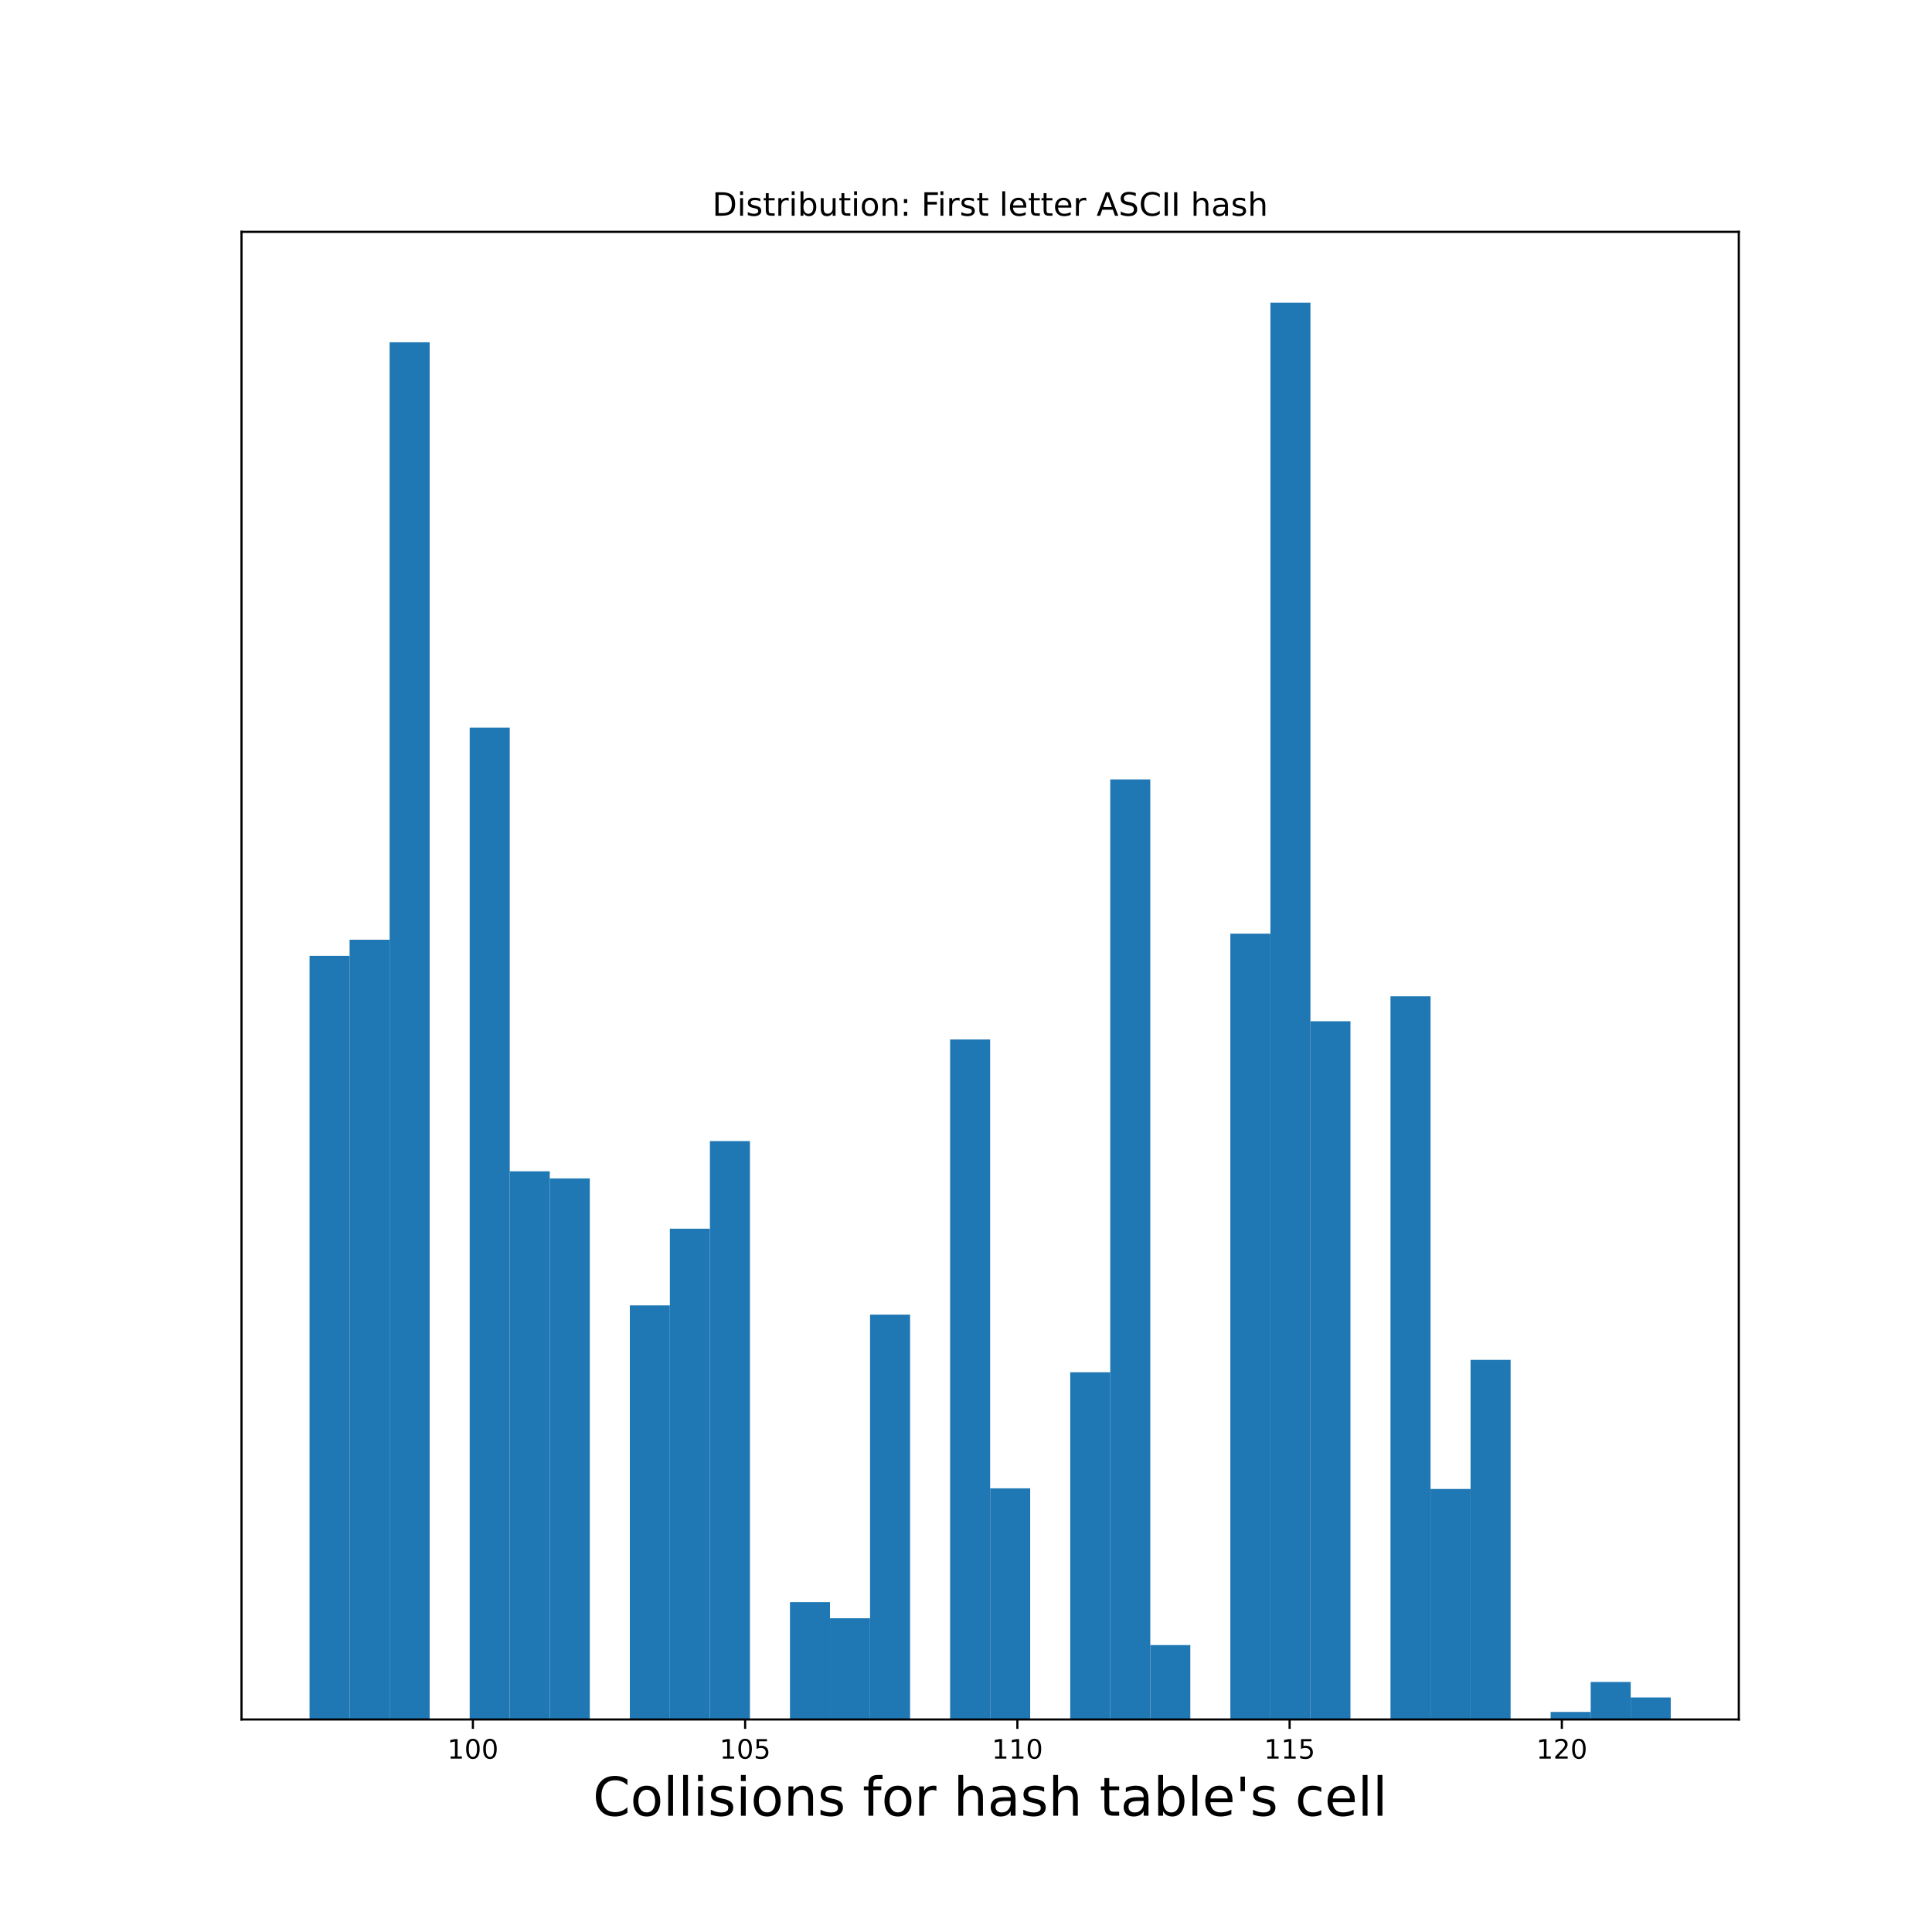
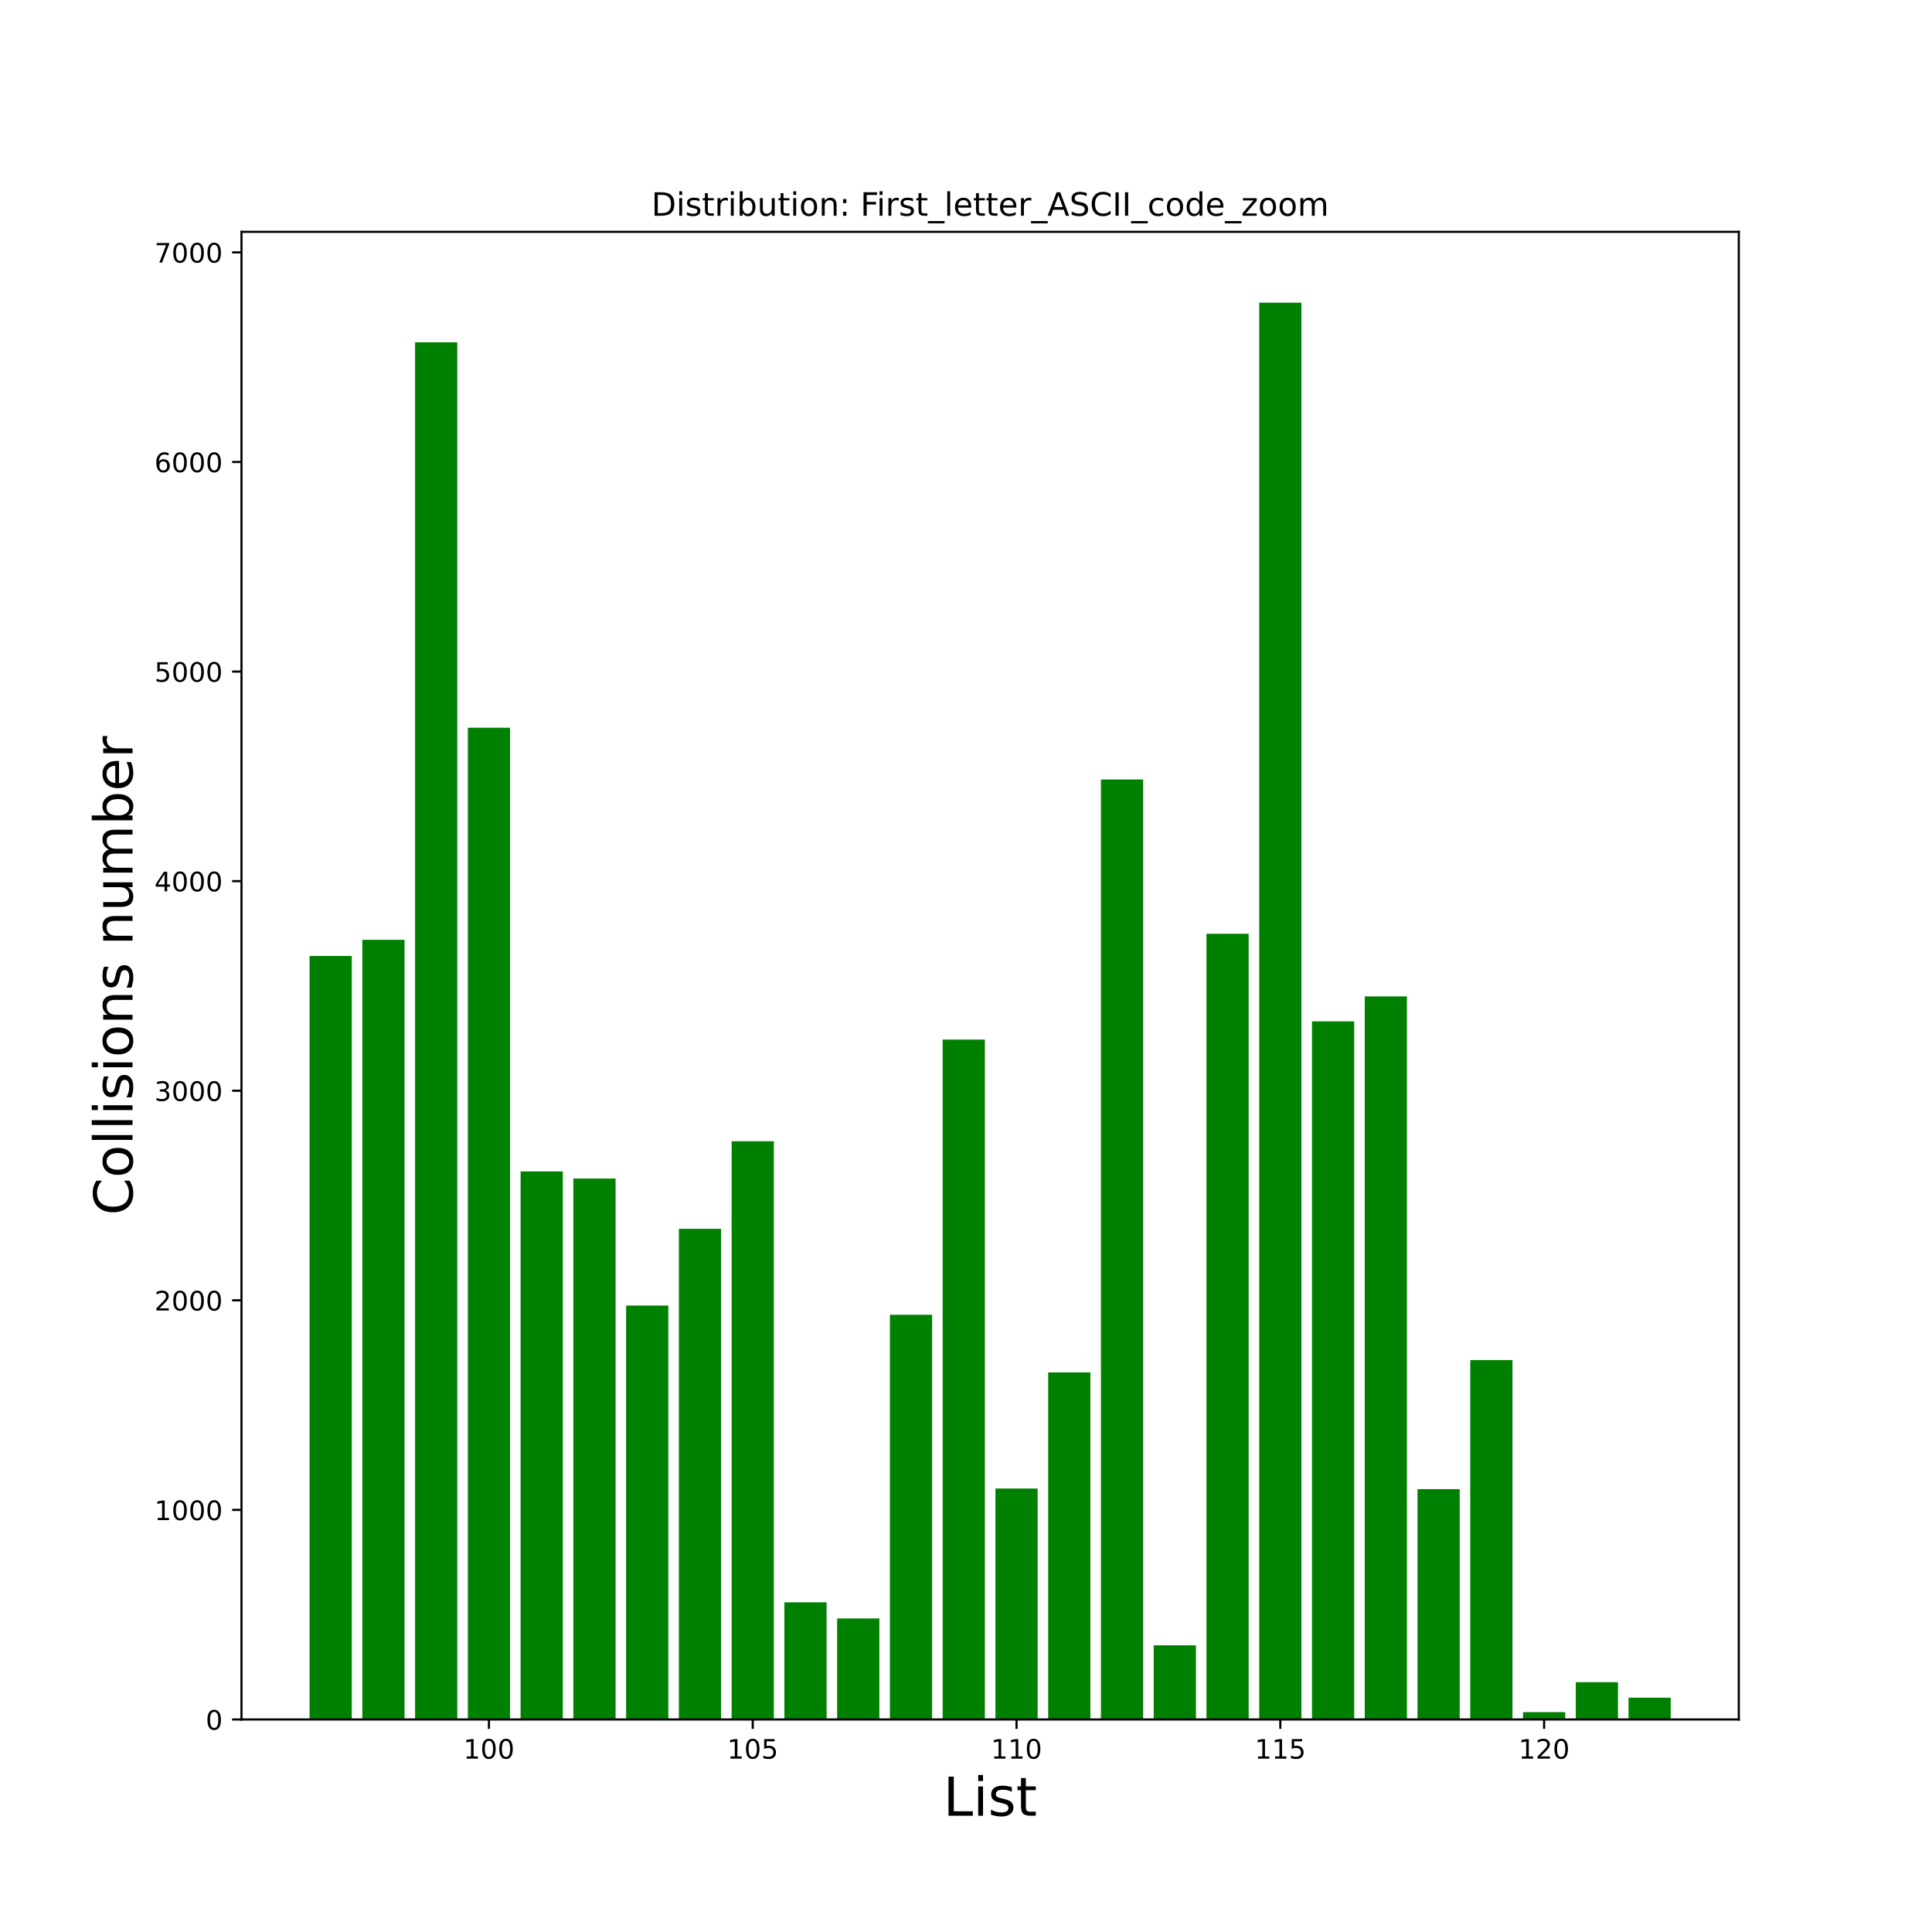
<svg xmlns="http://www.w3.org/2000/svg" xmlns:xlink="http://www.w3.org/1999/xlink" width="720pt" height="720pt" viewBox="0 0 720 720" version="1.1">
  <defs>
    <style type="text/css">*{stroke-linejoin: round; stroke-linecap: butt}</style>
  </defs>
  <g id="figure_1">
    <g id="patch_1">
      <path d="M 0 720  L 720 720  L 720 0  L 0 0  z " style="fill: #ffffff" />
    </g>
    <g id="axes_1">
      <g id="patch_2">
        <path d="M 90 640.8  L 648 640.8  L 648 86.4  L 90 86.4  z " style="fill: #ffffff" />
      </g>
      <g id="patch_3">
-         <path d="M 115.364 640.8  L 130.283 640.8  L 130.283 356.222  L 115.364 356.222  z " clip-path="url(#pd880df9301)" style="fill: #1f77b4" />
+         <path d="M 115.364 640.8  L 131.093 640.8  L 131.093 356.258  L 115.364 356.258  z " clip-path="url(#p33951451e2)" style="fill: #008000" />
      </g>
      <g id="patch_4">
-         <path d="M 130.283 640.8  L 145.203 640.8  L 145.203 350.209  L 130.283 350.209  z " clip-path="url(#pd880df9301)" style="fill: #1f77b4" />
+         <path d="M 135.025 640.8  L 150.755 640.8  L 150.755 350.244  L 135.025 350.244  z " clip-path="url(#p33951451e2)" style="fill: #008000" />
      </g>
      <g id="patch_5">
-         <path d="M 145.203 640.8  L 160.123 640.8  L 160.123 127.56  L 145.203 127.56  z " clip-path="url(#pd880df9301)" style="fill: #1f77b4" />
+         <path d="M 154.687 640.8  L 170.416 640.8  L 170.416 127.562  L 154.687 127.562  z " clip-path="url(#p33951451e2)" style="fill: #008000" />
      </g>
      <g id="patch_6">
-         <path d="M 160.123 640.8  L 175.043 640.8  L 175.043 640.8  L 160.123 640.8  z " clip-path="url(#pd880df9301)" style="fill: #1f77b4" />
+         <path d="M 174.349 640.8  L 190.078 640.8  L 190.078 271.2  L 174.349 271.2  z " clip-path="url(#p33951451e2)" style="fill: #008000" />
      </g>
      <g id="patch_7">
-         <path d="M 175.043 640.8  L 189.963 640.8  L 189.963 271.177  L 175.043 271.177  z " clip-path="url(#pd880df9301)" style="fill: #1f77b4" />
+         <path d="M 194.011 640.8  L 209.74 640.8  L 209.74 436.551  L 194.011 436.551  z " clip-path="url(#p33951451e2)" style="fill: #008000" />
      </g>
      <g id="patch_8">
-         <path d="M 189.963 640.8  L 204.882 640.8  L 204.882 436.504  L 189.963 436.504  z " clip-path="url(#pd880df9301)" style="fill: #1f77b4" />
+         <path d="M 213.672 640.8  L 229.402 640.8  L 229.402 439.207  L 213.672 439.207  z " clip-path="url(#p33951451e2)" style="fill: #008000" />
      </g>
      <g id="patch_9">
-         <path d="M 204.882 640.8  L 219.802 640.8  L 219.802 439.159  L 204.882 439.159  z " clip-path="url(#pd880df9301)" style="fill: #1f77b4" />
+         <path d="M 233.334 640.8  L 249.063 640.8  L 249.063 486.54  L 233.334 486.54  z " clip-path="url(#p33951451e2)" style="fill: #008000" />
      </g>
      <g id="patch_10">
-         <path d="M 219.802 640.8  L 234.722 640.8  L 234.722 640.8  L 219.802 640.8  z " clip-path="url(#pd880df9301)" style="fill: #1f77b4" />
+         <path d="M 252.996 640.8  L 268.725 640.8  L 268.725 457.953  L 252.996 457.953  z " clip-path="url(#p33951451e2)" style="fill: #008000" />
      </g>
      <g id="patch_11">
-         <path d="M 234.722 640.8  L 249.642 640.8  L 249.642 486.484  L 234.722 486.484  z " clip-path="url(#pd880df9301)" style="fill: #1f77b4" />
+         <path d="M 272.658 640.8  L 288.387 640.8  L 288.387 425.304  L 272.658 425.304  z " clip-path="url(#p33951451e2)" style="fill: #008000" />
      </g>
      <g id="patch_12">
-         <path d="M 249.642 640.8  L 264.561 640.8  L 264.561 457.902  L 249.642 457.902  z " clip-path="url(#pd880df9301)" style="fill: #1f77b4" />
+         <path d="M 292.319 640.8  L 308.049 640.8  L 308.049 597.138  L 292.319 597.138  z " clip-path="url(#p33951451e2)" style="fill: #008000" />
      </g>
      <g id="patch_13">
-         <path d="M 264.561 640.8  L 279.481 640.8  L 279.481 425.258  L 264.561 425.258  z " clip-path="url(#pd880df9301)" style="fill: #1f77b4" />
+         <path d="M 311.981 640.8  L 327.71 640.8  L 327.71 603.153  L 311.981 603.153  z " clip-path="url(#p33951451e2)" style="fill: #008000" />
      </g>
      <g id="patch_14">
-         <path d="M 279.481 640.8  L 294.401 640.8  L 294.401 640.8  L 279.481 640.8  z " clip-path="url(#pd880df9301)" style="fill: #1f77b4" />
+         <path d="M 331.643 640.8  L 347.372 640.8  L 347.372 489.976  L 331.643 489.976  z " clip-path="url(#p33951451e2)" style="fill: #008000" />
      </g>
      <g id="patch_15">
-         <path d="M 294.401 640.8  L 309.321 640.8  L 309.321 597.067  L 294.401 597.067  z " clip-path="url(#pd880df9301)" style="fill: #1f77b4" />
+         <path d="M 351.304 640.8  L 367.034 640.8  L 367.034 387.422  L 351.304 387.422  z " clip-path="url(#p33951451e2)" style="fill: #008000" />
      </g>
      <g id="patch_16">
-         <path d="M 309.321 640.8  L 324.241 640.8  L 324.241 603.08  L 309.321 603.08  z " clip-path="url(#pd880df9301)" style="fill: #1f77b4" />
+         <path d="M 370.966 640.8  L 386.696 640.8  L 386.696 554.727  L 370.966 554.727  z " clip-path="url(#p33951451e2)" style="fill: #008000" />
      </g>
      <g id="patch_17">
-         <path d="M 324.241 640.8  L 339.16 640.8  L 339.16 489.921  L 324.241 489.921  z " clip-path="url(#pd880df9301)" style="fill: #1f77b4" />
+         <path d="M 390.628 640.8  L 406.357 640.8  L 406.357 511.456  L 390.628 511.456  z " clip-path="url(#p33951451e2)" style="fill: #008000" />
      </g>
      <g id="patch_18">
-         <path d="M 339.16 640.8  L 354.08 640.8  L 354.08 640.8  L 339.16 640.8  z " clip-path="url(#pd880df9301)" style="fill: #1f77b4" />
+         <path d="M 410.29 640.8  L 426.019 640.8  L 426.019 290.492  L 410.29 290.492  z " clip-path="url(#p33951451e2)" style="fill: #008000" />
      </g>
      <g id="patch_19">
-         <path d="M 354.08 640.8  L 369 640.8  L 369 387.382  L 354.08 387.382  z " clip-path="url(#pd880df9301)" style="fill: #1f77b4" />
+         <path d="M 429.951 640.8  L 445.681 640.8  L 445.681 613.15  L 429.951 613.15  z " clip-path="url(#p33951451e2)" style="fill: #008000" />
      </g>
      <g id="patch_20">
-         <path d="M 369 640.8  L 383.92 640.8  L 383.92 554.661  L 369 554.661  z " clip-path="url(#pd880df9301)" style="fill: #1f77b4" />
+         <path d="M 449.613 640.8  L 465.342 640.8  L 465.342 347.979  L 449.613 347.979  z " clip-path="url(#p33951451e2)" style="fill: #008000" />
      </g>
      <g id="patch_21">
-         <path d="M 383.92 640.8  L 398.84 640.8  L 398.84 640.8  L 383.92 640.8  z " clip-path="url(#pd880df9301)" style="fill: #1f77b4" />
+         <path d="M 469.275 640.8  L 485.004 640.8  L 485.004 112.8  L 469.275 112.8  z " clip-path="url(#p33951451e2)" style="fill: #008000" />
      </g>
      <g id="patch_22">
-         <path d="M 398.84 640.8  L 413.759 640.8  L 413.759 511.397  L 398.84 511.397  z " clip-path="url(#pd880df9301)" style="fill: #1f77b4" />
+         <path d="M 488.937 640.8  L 504.666 640.8  L 504.666 380.627  L 488.937 380.627  z " clip-path="url(#p33951451e2)" style="fill: #008000" />
      </g>
      <g id="patch_23">
-         <path d="M 413.759 640.8  L 428.679 640.8  L 428.679 290.466  L 413.759 290.466  z " clip-path="url(#pd880df9301)" style="fill: #1f77b4" />
+         <path d="M 508.598 640.8  L 524.328 640.8  L 524.328 371.333  L 508.598 371.333  z " clip-path="url(#p33951451e2)" style="fill: #008000" />
      </g>
      <g id="patch_24">
-         <path d="M 428.679 640.8  L 443.599 640.8  L 443.599 613.076  L 428.679 613.076  z " clip-path="url(#pd880df9301)" style="fill: #1f77b4" />
+         <path d="M 528.26 640.8  L 543.989 640.8  L 543.989 554.961  L 528.26 554.961  z " clip-path="url(#p33951451e2)" style="fill: #008000" />
      </g>
      <g id="patch_25">
-         <path d="M 443.599 640.8  L 458.519 640.8  L 458.519 640.8  L 443.599 640.8  z " clip-path="url(#pd880df9301)" style="fill: #1f77b4" />
+         <path d="M 547.922 640.8  L 563.651 640.8  L 563.651 506.847  L 547.922 506.847  z " clip-path="url(#p33951451e2)" style="fill: #008000" />
      </g>
      <g id="patch_26">
-         <path d="M 458.519 640.8  L 473.439 640.8  L 473.439 347.944  L 458.519 347.944  z " clip-path="url(#pd880df9301)" style="fill: #1f77b4" />
+         <path d="M 567.584 640.8  L 583.313 640.8  L 583.313 638.066  L 567.584 638.066  z " clip-path="url(#p33951451e2)" style="fill: #008000" />
      </g>
      <g id="patch_27">
-         <path d="M 473.439 640.8  L 488.358 640.8  L 488.358 112.8  L 473.439 112.8  z " clip-path="url(#pd880df9301)" style="fill: #1f77b4" />
+         <path d="M 587.245 640.8  L 602.975 640.8  L 602.975 626.897  L 587.245 626.897  z " clip-path="url(#p33951451e2)" style="fill: #008000" />
      </g>
      <g id="patch_28">
-         <path d="M 488.358 640.8  L 503.278 640.8  L 503.278 380.588  L 488.358 380.588  z " clip-path="url(#pd880df9301)" style="fill: #1f77b4" />
-       </g>
-       <g id="patch_29">
-         <path d="M 503.278 640.8  L 518.198 640.8  L 518.198 640.8  L 503.278 640.8  z " clip-path="url(#pd880df9301)" style="fill: #1f77b4" />
-       </g>
-       <g id="patch_30">
-         <path d="M 518.198 640.8  L 533.118 640.8  L 533.118 371.294  L 518.198 371.294  z " clip-path="url(#pd880df9301)" style="fill: #1f77b4" />
-       </g>
-       <g id="patch_31">
-         <path d="M 533.118 640.8  L 548.037 640.8  L 548.037 554.896  L 533.118 554.896  z " clip-path="url(#pd880df9301)" style="fill: #1f77b4" />
-       </g>
-       <g id="patch_32">
-         <path d="M 548.037 640.8  L 562.957 640.8  L 562.957 506.789  L 548.037 506.789  z " clip-path="url(#pd880df9301)" style="fill: #1f77b4" />
-       </g>
-       <g id="patch_33">
-         <path d="M 562.957 640.8  L 577.877 640.8  L 577.877 640.8  L 562.957 640.8  z " clip-path="url(#pd880df9301)" style="fill: #1f77b4" />
-       </g>
-       <g id="patch_34">
-         <path d="M 577.877 640.8  L 592.797 640.8  L 592.797 637.989  L 577.877 637.989  z " clip-path="url(#pd880df9301)" style="fill: #1f77b4" />
-       </g>
-       <g id="patch_35">
-         <path d="M 592.797 640.8  L 607.717 640.8  L 607.717 626.821  L 592.797 626.821  z " clip-path="url(#pd880df9301)" style="fill: #1f77b4" />
-       </g>
-       <g id="patch_36">
-         <path d="M 607.717 640.8  L 622.636 640.8  L 622.636 632.6  L 607.717 632.6  z " clip-path="url(#pd880df9301)" style="fill: #1f77b4" />
+         <path d="M 606.907 640.8  L 622.636 640.8  L 622.636 632.677  L 606.907 632.677  z " clip-path="url(#p33951451e2)" style="fill: #008000" />
      </g>
      <g id="matplotlib.axis_1">
        <g id="xtick_1">
          <g id="line2d_1">
            <defs>
-               <path id="m38a98f5bf2" d="M 0 0  L 0 3.5  " style="stroke: #000000; stroke-width: 0.8" />
+               <path id="m568dc2595e" d="M 0 0  L 0 3.5  " style="stroke: #000000; stroke-width: 0.8" />
            </defs>
            <g>
-               <use xlink:href="#m38a98f5bf2" x="176.236" y="640.8" style="stroke: #000000; stroke-width: 0.8" />
+               <use xlink:href="#m568dc2595e" x="182.214" y="640.8" style="stroke: #000000; stroke-width: 0.8" />
            </g>
          </g>
          <g id="text_1">
-             <g transform="translate(166.6926 655.3984)scale(0.1 -0.1)">
+             <g transform="translate(172.6698 655.3984)scale(0.1 -0.1)">
              <defs>
                <path id="DejaVuSans-31" d="M 794 531  L 1825 531  L 1825 4091  L 703 3866  L 703 4441  L 1819 4666  L 2450 4666  L 2450 531  L 3481 531  L 3481 0  L 794 0  L 794 531  z " transform="scale(0.015625)" />
                <path id="DejaVuSans-30" d="M 2034 4250  Q 1547 4250 1301 3770  Q 1056 3291 1056 2328  Q 1056 1369 1301 889  Q 1547 409 2034 409  Q 2525 409 2770 889  Q 3016 1369 3016 2328  Q 3016 3291 2770 3770  Q 2525 4250 2034 4250  z M 2034 4750  Q 2819 4750 3233 4129  Q 3647 3509 3647 2328  Q 3647 1150 3233 529  Q 2819 -91 2034 -91  Q 1250 -91 836 529  Q 422 1150 422 2328  Q 422 3509 836 4129  Q 1250 4750 2034 4750  z " transform="scale(0.015625)" />
              </defs>
              <use xlink:href="#DejaVuSans-31" />
              <use xlink:href="#DejaVuSans-30" x="63.623" />
              <use xlink:href="#DejaVuSans-30" x="127.246" />
            </g>
          </g>
        </g>
        <g id="xtick_2">
          <g id="line2d_2">
            <g>
-               <use xlink:href="#m38a98f5bf2" x="277.691" y="640.8" style="stroke: #000000; stroke-width: 0.8" />
+               <use xlink:href="#m568dc2595e" x="280.522" y="640.8" style="stroke: #000000; stroke-width: 0.8" />
            </g>
          </g>
          <g id="text_2">
-             <g transform="translate(268.1472 655.3984)scale(0.1 -0.1)">
+             <g transform="translate(270.9784 655.3984)scale(0.1 -0.1)">
              <defs>
                <path id="DejaVuSans-35" d="M 691 4666  L 3169 4666  L 3169 4134  L 1269 4134  L 1269 2991  Q 1406 3038 1543 3061  Q 1681 3084 1819 3084  Q 2600 3084 3056 2656  Q 3513 2228 3513 1497  Q 3513 744 3044 326  Q 2575 -91 1722 -91  Q 1428 -91 1123 -41  Q 819 9 494 109  L 494 744  Q 775 591 1075 516  Q 1375 441 1709 441  Q 2250 441 2565 725  Q 2881 1009 2881 1497  Q 2881 1984 2565 2268  Q 2250 2553 1709 2553  Q 1456 2553 1204 2497  Q 953 2441 691 2322  L 691 4666  z " transform="scale(0.015625)" />
              </defs>
              <use xlink:href="#DejaVuSans-31" />
              <use xlink:href="#DejaVuSans-30" x="63.623" />
              <use xlink:href="#DejaVuSans-35" x="127.246" />
            </g>
          </g>
        </g>
        <g id="xtick_3">
          <g id="line2d_3">
            <g>
-               <use xlink:href="#m38a98f5bf2" x="379.145" y="640.8" style="stroke: #000000; stroke-width: 0.8" />
+               <use xlink:href="#m568dc2595e" x="378.831" y="640.8" style="stroke: #000000; stroke-width: 0.8" />
            </g>
          </g>
          <g id="text_3">
-             <g transform="translate(369.6017 655.3984)scale(0.1 -0.1)">
+             <g transform="translate(369.2871 655.3984)scale(0.1 -0.1)">
              <use xlink:href="#DejaVuSans-31" />
              <use xlink:href="#DejaVuSans-31" x="63.623" />
              <use xlink:href="#DejaVuSans-30" x="127.246" />
            </g>
          </g>
        </g>
        <g id="xtick_4">
          <g id="line2d_4">
            <g>
-               <use xlink:href="#m38a98f5bf2" x="480.6" y="640.8" style="stroke: #000000; stroke-width: 0.8" />
+               <use xlink:href="#m568dc2595e" x="477.14" y="640.8" style="stroke: #000000; stroke-width: 0.8" />
            </g>
          </g>
          <g id="text_4">
-             <g transform="translate(471.0562 655.3984)scale(0.1 -0.1)">
+             <g transform="translate(467.5958 655.3984)scale(0.1 -0.1)">
              <use xlink:href="#DejaVuSans-31" />
              <use xlink:href="#DejaVuSans-31" x="63.623" />
              <use xlink:href="#DejaVuSans-35" x="127.246" />
            </g>
          </g>
        </g>
        <g id="xtick_5">
          <g id="line2d_5">
            <g>
-               <use xlink:href="#m38a98f5bf2" x="582.055" y="640.8" style="stroke: #000000; stroke-width: 0.8" />
+               <use xlink:href="#m568dc2595e" x="575.448" y="640.8" style="stroke: #000000; stroke-width: 0.8" />
            </g>
          </g>
          <g id="text_5">
-             <g transform="translate(572.5108 655.3984)scale(0.1 -0.1)">
+             <g transform="translate(565.9045 655.3984)scale(0.1 -0.1)">
              <defs>
                <path id="DejaVuSans-32" d="M 1228 531  L 3431 531  L 3431 0  L 469 0  L 469 531  Q 828 903 1448 1529  Q 2069 2156 2228 2338  Q 2531 2678 2651 2914  Q 2772 3150 2772 3378  Q 2772 3750 2511 3984  Q 2250 4219 1831 4219  Q 1534 4219 1204 4116  Q 875 4013 500 3803  L 500 4441  Q 881 4594 1212 4672  Q 1544 4750 1819 4750  Q 2544 4750 2975 4387  Q 3406 4025 3406 3419  Q 3406 3131 3298 2873  Q 3191 2616 2906 2266  Q 2828 2175 2409 1742  Q 1991 1309 1228 531  z " transform="scale(0.015625)" />
              </defs>
              <use xlink:href="#DejaVuSans-31" />
              <use xlink:href="#DejaVuSans-32" x="63.623" />
              <use xlink:href="#DejaVuSans-30" x="127.246" />
            </g>
          </g>
        </g>
        <g id="text_6">
-           <g transform="translate(220.9422 676.675)scale(0.2 -0.2)">
+           <g transform="translate(351.5203 676.675)scale(0.2 -0.2)">
+             <defs>
+               <path id="DejaVuSans-4c" d="M 628 4666  L 1259 4666  L 1259 531  L 3531 531  L 3531 0  L 628 0  L 628 4666  z " transform="scale(0.015625)" />
+               <path id="DejaVuSans-69" d="M 603 3500  L 1178 3500  L 1178 0  L 603 0  L 603 3500  z M 603 4863  L 1178 4863  L 1178 4134  L 603 4134  L 603 4863  z " transform="scale(0.015625)" />
+               <path id="DejaVuSans-73" d="M 2834 3397  L 2834 2853  Q 2591 2978 2328 3040  Q 2066 3103 1784 3103  Q 1356 3103 1142 2972  Q 928 2841 928 2578  Q 928 2378 1081 2264  Q 1234 2150 1697 2047  L 1894 2003  Q 2506 1872 2764 1633  Q 3022 1394 3022 966  Q 3022 478 2636 193  Q 2250 -91 1575 -91  Q 1294 -91 989 -36  Q 684 19 347 128  L 347 722  Q 666 556 975 473  Q 1284 391 1588 391  Q 1994 391 2212 530  Q 2431 669 2431 922  Q 2431 1156 2273 1281  Q 2116 1406 1581 1522  L 1381 1569  Q 847 1681 609 1914  Q 372 2147 372 2553  Q 372 3047 722 3315  Q 1072 3584 1716 3584  Q 2034 3584 2315 3537  Q 2597 3491 2834 3397  z " transform="scale(0.015625)" />
+               <path id="DejaVuSans-74" d="M 1172 4494  L 1172 3500  L 2356 3500  L 2356 3053  L 1172 3053  L 1172 1153  Q 1172 725 1289 603  Q 1406 481 1766 481  L 2356 481  L 2356 0  L 1766 0  Q 1100 0 847 248  Q 594 497 594 1153  L 594 3053  L 172 3053  L 172 3500  L 594 3500  L 594 4494  L 1172 4494  z " transform="scale(0.015625)" />
+             </defs>
+             <use xlink:href="#DejaVuSans-4c" />
+             <use xlink:href="#DejaVuSans-69" x="55.713" />
+             <use xlink:href="#DejaVuSans-73" x="83.496" />
+             <use xlink:href="#DejaVuSans-74" x="135.596" />
+           </g>
+         </g>
+       </g>
+       <g id="matplotlib.axis_2">
+         <g id="ytick_1">
+           <g id="line2d_6">
+             <defs>
+               <path id="mbf98129bf2" d="M 0 0  L -3.5 0  " style="stroke: #000000; stroke-width: 0.8" />
+             </defs>
+             <g>
+               <use xlink:href="#mbf98129bf2" x="90" y="640.8" style="stroke: #000000; stroke-width: 0.8" />
+             </g>
+           </g>
+           <g id="text_7">
+             <g transform="translate(76.6375 644.5992)scale(0.1 -0.1)">
+               <use xlink:href="#DejaVuSans-30" />
+             </g>
+           </g>
+         </g>
+         <g id="ytick_2">
+           <g id="line2d_7">
+             <g>
+               <use xlink:href="#mbf98129bf2" x="90" y="562.693" style="stroke: #000000; stroke-width: 0.8" />
+             </g>
+           </g>
+           <g id="text_8">
+             <g transform="translate(57.55 566.4927)scale(0.1 -0.1)">
+               <use xlink:href="#DejaVuSans-31" />
+               <use xlink:href="#DejaVuSans-30" x="63.623" />
+               <use xlink:href="#DejaVuSans-30" x="127.246" />
+               <use xlink:href="#DejaVuSans-30" x="190.869" />
+             </g>
+           </g>
+         </g>
+         <g id="ytick_3">
+           <g id="line2d_8">
+             <g>
+               <use xlink:href="#mbf98129bf2" x="90" y="484.587" style="stroke: #000000; stroke-width: 0.8" />
+             </g>
+           </g>
+           <g id="text_9">
+             <g transform="translate(57.55 488.3862)scale(0.1 -0.1)">
+               <use xlink:href="#DejaVuSans-32" />
+               <use xlink:href="#DejaVuSans-30" x="63.623" />
+               <use xlink:href="#DejaVuSans-30" x="127.246" />
+               <use xlink:href="#DejaVuSans-30" x="190.869" />
+             </g>
+           </g>
+         </g>
+         <g id="ytick_4">
+           <g id="line2d_9">
+             <g>
+               <use xlink:href="#mbf98129bf2" x="90" y="406.48" style="stroke: #000000; stroke-width: 0.8" />
+             </g>
+           </g>
+           <g id="text_10">
+             <g transform="translate(57.55 410.2797)scale(0.1 -0.1)">
+               <defs>
+                 <path id="DejaVuSans-33" d="M 2597 2516  Q 3050 2419 3304 2112  Q 3559 1806 3559 1356  Q 3559 666 3084 287  Q 2609 -91 1734 -91  Q 1441 -91 1130 -33  Q 819 25 488 141  L 488 750  Q 750 597 1062 519  Q 1375 441 1716 441  Q 2309 441 2620 675  Q 2931 909 2931 1356  Q 2931 1769 2642 2001  Q 2353 2234 1838 2234  L 1294 2234  L 1294 2753  L 1863 2753  Q 2328 2753 2575 2939  Q 2822 3125 2822 3475  Q 2822 3834 2567 4026  Q 2313 4219 1838 4219  Q 1578 4219 1281 4162  Q 984 4106 628 3988  L 628 4550  Q 988 4650 1302 4700  Q 1616 4750 1894 4750  Q 2613 4750 3031 4423  Q 3450 4097 3450 3541  Q 3450 3153 3228 2886  Q 3006 2619 2597 2516  z " transform="scale(0.015625)" />
+               </defs>
+               <use xlink:href="#DejaVuSans-33" />
+               <use xlink:href="#DejaVuSans-30" x="63.623" />
+               <use xlink:href="#DejaVuSans-30" x="127.246" />
+               <use xlink:href="#DejaVuSans-30" x="190.869" />
+             </g>
+           </g>
+         </g>
+         <g id="ytick_5">
+           <g id="line2d_10">
+             <g>
+               <use xlink:href="#mbf98129bf2" x="90" y="328.374" style="stroke: #000000; stroke-width: 0.8" />
+             </g>
+           </g>
+           <g id="text_11">
+             <g transform="translate(57.55 332.1732)scale(0.1 -0.1)">
+               <defs>
+                 <path id="DejaVuSans-34" d="M 2419 4116  L 825 1625  L 2419 1625  L 2419 4116  z M 2253 4666  L 3047 4666  L 3047 1625  L 3713 1625  L 3713 1100  L 3047 1100  L 3047 0  L 2419 0  L 2419 1100  L 313 1100  L 313 1709  L 2253 4666  z " transform="scale(0.015625)" />
+               </defs>
+               <use xlink:href="#DejaVuSans-34" />
+               <use xlink:href="#DejaVuSans-30" x="63.623" />
+               <use xlink:href="#DejaVuSans-30" x="127.246" />
+               <use xlink:href="#DejaVuSans-30" x="190.869" />
+             </g>
+           </g>
+         </g>
+         <g id="ytick_6">
+           <g id="line2d_11">
+             <g>
+               <use xlink:href="#mbf98129bf2" x="90" y="250.267" style="stroke: #000000; stroke-width: 0.8" />
+             </g>
+           </g>
+           <g id="text_12">
+             <g transform="translate(57.55 254.0667)scale(0.1 -0.1)">
+               <use xlink:href="#DejaVuSans-35" />
+               <use xlink:href="#DejaVuSans-30" x="63.623" />
+               <use xlink:href="#DejaVuSans-30" x="127.246" />
+               <use xlink:href="#DejaVuSans-30" x="190.869" />
+             </g>
+           </g>
+         </g>
+         <g id="ytick_7">
+           <g id="line2d_12">
+             <g>
+               <use xlink:href="#mbf98129bf2" x="90" y="172.161" style="stroke: #000000; stroke-width: 0.8" />
+             </g>
+           </g>
+           <g id="text_13">
+             <g transform="translate(57.55 175.9602)scale(0.1 -0.1)">
+               <defs>
+                 <path id="DejaVuSans-36" d="M 2113 2584  Q 1688 2584 1439 2293  Q 1191 2003 1191 1497  Q 1191 994 1439 701  Q 1688 409 2113 409  Q 2538 409 2786 701  Q 3034 994 3034 1497  Q 3034 2003 2786 2293  Q 2538 2584 2113 2584  z M 3366 4563  L 3366 3988  Q 3128 4100 2886 4159  Q 2644 4219 2406 4219  Q 1781 4219 1451 3797  Q 1122 3375 1075 2522  Q 1259 2794 1537 2939  Q 1816 3084 2150 3084  Q 2853 3084 3261 2657  Q 3669 2231 3669 1497  Q 3669 778 3244 343  Q 2819 -91 2113 -91  Q 1303 -91 875 529  Q 447 1150 447 2328  Q 447 3434 972 4092  Q 1497 4750 2381 4750  Q 2619 4750 2861 4703  Q 3103 4656 3366 4563  z " transform="scale(0.015625)" />
+               </defs>
+               <use xlink:href="#DejaVuSans-36" />
+               <use xlink:href="#DejaVuSans-30" x="63.623" />
+               <use xlink:href="#DejaVuSans-30" x="127.246" />
+               <use xlink:href="#DejaVuSans-30" x="190.869" />
+             </g>
+           </g>
+         </g>
+         <g id="ytick_8">
+           <g id="line2d_13">
+             <g>
+               <use xlink:href="#mbf98129bf2" x="90" y="94.054" style="stroke: #000000; stroke-width: 0.8" />
+             </g>
+           </g>
+           <g id="text_14">
+             <g transform="translate(57.55 97.85366)scale(0.1 -0.1)">
+               <defs>
+                 <path id="DejaVuSans-37" d="M 525 4666  L 3525 4666  L 3525 4397  L 1831 0  L 1172 0  L 2766 4134  L 525 4134  L 525 4666  z " transform="scale(0.015625)" />
+               </defs>
+               <use xlink:href="#DejaVuSans-37" />
+               <use xlink:href="#DejaVuSans-30" x="63.623" />
+               <use xlink:href="#DejaVuSans-30" x="127.246" />
+               <use xlink:href="#DejaVuSans-30" x="190.869" />
+             </g>
+           </g>
+         </g>
+         <g id="text_15">
+           <g transform="translate(49.39062 452.8953)rotate(-90)scale(0.2 -0.2)">
            <defs>
              <path id="DejaVuSans-43" d="M 4122 4306  L 4122 3641  Q 3803 3938 3442 4084  Q 3081 4231 2675 4231  Q 1875 4231 1450 3742  Q 1025 3253 1025 2328  Q 1025 1406 1450 917  Q 1875 428 2675 428  Q 3081 428 3442 575  Q 3803 722 4122 1019  L 4122 359  Q 3791 134 3420 21  Q 3050 -91 2638 -91  Q 1578 -91 968 557  Q 359 1206 359 2328  Q 359 3453 968 4101  Q 1578 4750 2638 4750  Q 3056 4750 3426 4639  Q 3797 4528 4122 4306  z " transform="scale(0.015625)" />
              <path id="DejaVuSans-6f" d="M 1959 3097  Q 1497 3097 1228 2736  Q 959 2375 959 1747  Q 959 1119 1226 758  Q 1494 397 1959 397  Q 2419 397 2687 759  Q 2956 1122 2956 1747  Q 2956 2369 2687 2733  Q 2419 3097 1959 3097  z M 1959 3584  Q 2709 3584 3137 3096  Q 3566 2609 3566 1747  Q 3566 888 3137 398  Q 2709 -91 1959 -91  Q 1206 -91 779 398  Q 353 888 353 1747  Q 353 2609 779 3096  Q 1206 3584 1959 3584  z " transform="scale(0.015625)" />
              <path id="DejaVuSans-6c" d="M 603 4863  L 1178 4863  L 1178 0  L 603 0  L 603 4863  z " transform="scale(0.015625)" />
-               <path id="DejaVuSans-69" d="M 603 3500  L 1178 3500  L 1178 0  L 603 0  L 603 3500  z M 603 4863  L 1178 4863  L 1178 4134  L 603 4134  L 603 4863  z " transform="scale(0.015625)" />
-               <path id="DejaVuSans-73" d="M 2834 3397  L 2834 2853  Q 2591 2978 2328 3040  Q 2066 3103 1784 3103  Q 1356 3103 1142 2972  Q 928 2841 928 2578  Q 928 2378 1081 2264  Q 1234 2150 1697 2047  L 1894 2003  Q 2506 1872 2764 1633  Q 3022 1394 3022 966  Q 3022 478 2636 193  Q 2250 -91 1575 -91  Q 1294 -91 989 -36  Q 684 19 347 128  L 347 722  Q 666 556 975 473  Q 1284 391 1588 391  Q 1994 391 2212 530  Q 2431 669 2431 922  Q 2431 1156 2273 1281  Q 2116 1406 1581 1522  L 1381 1569  Q 847 1681 609 1914  Q 372 2147 372 2553  Q 372 3047 722 3315  Q 1072 3584 1716 3584  Q 2034 3584 2315 3537  Q 2597 3491 2834 3397  z " transform="scale(0.015625)" />
              <path id="DejaVuSans-6e" d="M 3513 2113  L 3513 0  L 2938 0  L 2938 2094  Q 2938 2591 2744 2837  Q 2550 3084 2163 3084  Q 1697 3084 1428 2787  Q 1159 2491 1159 1978  L 1159 0  L 581 0  L 581 3500  L 1159 3500  L 1159 2956  Q 1366 3272 1645 3428  Q 1925 3584 2291 3584  Q 2894 3584 3203 3211  Q 3513 2838 3513 2113  z " transform="scale(0.015625)" />
              <path id="DejaVuSans-20" transform="scale(0.015625)" />
-               <path id="DejaVuSans-66" d="M 2375 4863  L 2375 4384  L 1825 4384  Q 1516 4384 1395 4259  Q 1275 4134 1275 3809  L 1275 3500  L 2222 3500  L 2222 3053  L 1275 3053  L 1275 0  L 697 0  L 697 3053  L 147 3053  L 147 3500  L 697 3500  L 697 3744  Q 697 4328 969 4595  Q 1241 4863 1831 4863  L 2375 4863  z " transform="scale(0.015625)" />
-               <path id="DejaVuSans-72" d="M 2631 2963  Q 2534 3019 2420 3045  Q 2306 3072 2169 3072  Q 1681 3072 1420 2755  Q 1159 2438 1159 1844  L 1159 0  L 581 0  L 581 3500  L 1159 3500  L 1159 2956  Q 1341 3275 1631 3429  Q 1922 3584 2338 3584  Q 2397 3584 2469 3576  Q 2541 3569 2628 3553  L 2631 2963  z " transform="scale(0.015625)" />
-               <path id="DejaVuSans-68" d="M 3513 2113  L 3513 0  L 2938 0  L 2938 2094  Q 2938 2591 2744 2837  Q 2550 3084 2163 3084  Q 1697 3084 1428 2787  Q 1159 2491 1159 1978  L 1159 0  L 581 0  L 581 4863  L 1159 4863  L 1159 2956  Q 1366 3272 1645 3428  Q 1925 3584 2291 3584  Q 2894 3584 3203 3211  Q 3513 2838 3513 2113  z " transform="scale(0.015625)" />
-               <path id="DejaVuSans-61" d="M 2194 1759  Q 1497 1759 1228 1600  Q 959 1441 959 1056  Q 959 750 1161 570  Q 1363 391 1709 391  Q 2188 391 2477 730  Q 2766 1069 2766 1631  L 2766 1759  L 2194 1759  z M 3341 1997  L 3341 0  L 2766 0  L 2766 531  Q 2569 213 2275 61  Q 1981 -91 1556 -91  Q 1019 -91 701 211  Q 384 513 384 1019  Q 384 1609 779 1909  Q 1175 2209 1959 2209  L 2766 2209  L 2766 2266  Q 2766 2663 2505 2880  Q 2244 3097 1772 3097  Q 1472 3097 1187 3025  Q 903 2953 641 2809  L 641 3341  Q 956 3463 1253 3523  Q 1550 3584 1831 3584  Q 2591 3584 2966 3190  Q 3341 2797 3341 1997  z " transform="scale(0.015625)" />
-               <path id="DejaVuSans-74" d="M 1172 4494  L 1172 3500  L 2356 3500  L 2356 3053  L 1172 3053  L 1172 1153  Q 1172 725 1289 603  Q 1406 481 1766 481  L 2356 481  L 2356 0  L 1766 0  Q 1100 0 847 248  Q 594 497 594 1153  L 594 3053  L 172 3053  L 172 3500  L 594 3500  L 594 4494  L 1172 4494  z " transform="scale(0.015625)" />
+               <path id="DejaVuSans-75" d="M 544 1381  L 544 3500  L 1119 3500  L 1119 1403  Q 1119 906 1312 657  Q 1506 409 1894 409  Q 2359 409 2629 706  Q 2900 1003 2900 1516  L 2900 3500  L 3475 3500  L 3475 0  L 2900 0  L 2900 538  Q 2691 219 2414 64  Q 2138 -91 1772 -91  Q 1169 -91 856 284  Q 544 659 544 1381  z M 1991 3584  L 1991 3584  z " transform="scale(0.015625)" />
+               <path id="DejaVuSans-6d" d="M 3328 2828  Q 3544 3216 3844 3400  Q 4144 3584 4550 3584  Q 5097 3584 5394 3201  Q 5691 2819 5691 2113  L 5691 0  L 5113 0  L 5113 2094  Q 5113 2597 4934 2840  Q 4756 3084 4391 3084  Q 3944 3084 3684 2787  Q 3425 2491 3425 1978  L 3425 0  L 2847 0  L 2847 2094  Q 2847 2600 2669 2842  Q 2491 3084 2119 3084  Q 1678 3084 1418 2786  Q 1159 2488 1159 1978  L 1159 0  L 581 0  L 581 3500  L 1159 3500  L 1159 2956  Q 1356 3278 1631 3431  Q 1906 3584 2284 3584  Q 2666 3584 2933 3390  Q 3200 3197 3328 2828  z " transform="scale(0.015625)" />
              <path id="DejaVuSans-62" d="M 3116 1747  Q 3116 2381 2855 2742  Q 2594 3103 2138 3103  Q 1681 3103 1420 2742  Q 1159 2381 1159 1747  Q 1159 1113 1420 752  Q 1681 391 2138 391  Q 2594 391 2855 752  Q 3116 1113 3116 1747  z M 1159 2969  Q 1341 3281 1617 3432  Q 1894 3584 2278 3584  Q 2916 3584 3314 3078  Q 3713 2572 3713 1747  Q 3713 922 3314 415  Q 2916 -91 2278 -91  Q 1894 -91 1617 61  Q 1341 213 1159 525  L 1159 0  L 581 0  L 581 4863  L 1159 4863  L 1159 2969  z " transform="scale(0.015625)" />
              <path id="DejaVuSans-65" d="M 3597 1894  L 3597 1613  L 953 1613  Q 991 1019 1311 708  Q 1631 397 2203 397  Q 2534 397 2845 478  Q 3156 559 3463 722  L 3463 178  Q 3153 47 2828 -22  Q 2503 -91 2169 -91  Q 1331 -91 842 396  Q 353 884 353 1716  Q 353 2575 817 3079  Q 1281 3584 2069 3584  Q 2775 3584 3186 3129  Q 3597 2675 3597 1894  z M 3022 2063  Q 3016 2534 2758 2815  Q 2500 3097 2075 3097  Q 1594 3097 1305 2825  Q 1016 2553 972 2059  L 3022 2063  z " transform="scale(0.015625)" />
-               <path id="DejaVuSans-27" d="M 1147 4666  L 1147 2931  L 616 2931  L 616 4666  L 1147 4666  z " transform="scale(0.015625)" />
-               <path id="DejaVuSans-63" d="M 3122 3366  L 3122 2828  Q 2878 2963 2633 3030  Q 2388 3097 2138 3097  Q 1578 3097 1268 2742  Q 959 2388 959 1747  Q 959 1106 1268 751  Q 1578 397 2138 397  Q 2388 397 2633 464  Q 2878 531 3122 666  L 3122 134  Q 2881 22 2623 -34  Q 2366 -91 2075 -91  Q 1284 -91 818 406  Q 353 903 353 1747  Q 353 2603 823 3093  Q 1294 3584 2113 3584  Q 2378 3584 2631 3529  Q 2884 3475 3122 3366  z " transform="scale(0.015625)" />
+               <path id="DejaVuSans-72" d="M 2631 2963  Q 2534 3019 2420 3045  Q 2306 3072 2169 3072  Q 1681 3072 1420 2755  Q 1159 2438 1159 1844  L 1159 0  L 581 0  L 581 3500  L 1159 3500  L 1159 2956  Q 1341 3275 1631 3429  Q 1922 3584 2338 3584  Q 2397 3584 2469 3576  Q 2541 3569 2628 3553  L 2631 2963  z " transform="scale(0.015625)" />
            </defs>
            <use xlink:href="#DejaVuSans-43" />
            <use xlink:href="#DejaVuSans-6f" x="69.824" />
            <use xlink:href="#DejaVuSans-6c" x="131.006" />
            <use xlink:href="#DejaVuSans-6c" x="158.789" />
            <use xlink:href="#DejaVuSans-69" x="186.572" />
            <use xlink:href="#DejaVuSans-73" x="214.355" />
            <use xlink:href="#DejaVuSans-69" x="266.455" />
            <use xlink:href="#DejaVuSans-6f" x="294.238" />
            <use xlink:href="#DejaVuSans-6e" x="355.42" />
            <use xlink:href="#DejaVuSans-73" x="418.799" />
            <use xlink:href="#DejaVuSans-20" x="470.898" />
-             <use xlink:href="#DejaVuSans-66" x="502.686" />
-             <use xlink:href="#DejaVuSans-6f" x="537.891" />
-             <use xlink:href="#DejaVuSans-72" x="599.072" />
-             <use xlink:href="#DejaVuSans-20" x="640.186" />
-             <use xlink:href="#DejaVuSans-68" x="671.973" />
-             <use xlink:href="#DejaVuSans-61" x="735.352" />
-             <use xlink:href="#DejaVuSans-73" x="796.631" />
-             <use xlink:href="#DejaVuSans-68" x="848.73" />
-             <use xlink:href="#DejaVuSans-20" x="912.109" />
-             <use xlink:href="#DejaVuSans-74" x="943.896" />
-             <use xlink:href="#DejaVuSans-61" x="983.105" />
-             <use xlink:href="#DejaVuSans-62" x="1044.385" />
-             <use xlink:href="#DejaVuSans-6c" x="1107.861" />
-             <use xlink:href="#DejaVuSans-65" x="1135.645" />
-             <use xlink:href="#DejaVuSans-27" x="1197.168" />
-             <use xlink:href="#DejaVuSans-73" x="1224.658" />
-             <use xlink:href="#DejaVuSans-20" x="1276.758" />
-             <use xlink:href="#DejaVuSans-63" x="1308.545" />
-             <use xlink:href="#DejaVuSans-65" x="1363.525" />
-             <use xlink:href="#DejaVuSans-6c" x="1425.049" />
-             <use xlink:href="#DejaVuSans-6c" x="1452.832" />
-           </g>
-         </g>
-       </g>
-       <g id="matplotlib.axis_2" />
-       <g id="patch_37">
+             <use xlink:href="#DejaVuSans-6e" x="502.686" />
+             <use xlink:href="#DejaVuSans-75" x="566.064" />
+             <use xlink:href="#DejaVuSans-6d" x="629.443" />
+             <use xlink:href="#DejaVuSans-62" x="726.855" />
+             <use xlink:href="#DejaVuSans-65" x="790.332" />
+             <use xlink:href="#DejaVuSans-72" x="851.855" />
+           </g>
+         </g>
+       </g>
+       <g id="patch_29">
        <path d="M 90 640.8  L 90 86.4  " style="fill: none; stroke: #000000; stroke-width: 0.8; stroke-linejoin: miter; stroke-linecap: square" />
      </g>
-       <g id="patch_38">
+       <g id="patch_30">
        <path d="M 648 640.8  L 648 86.4  " style="fill: none; stroke: #000000; stroke-width: 0.8; stroke-linejoin: miter; stroke-linecap: square" />
      </g>
-       <g id="patch_39">
+       <g id="patch_31">
        <path d="M 90 640.8  L 648 640.8  " style="fill: none; stroke: #000000; stroke-width: 0.8; stroke-linejoin: miter; stroke-linecap: square" />
      </g>
-       <g id="patch_40">
+       <g id="patch_32">
        <path d="M 90 86.4  L 648 86.4  " style="fill: none; stroke: #000000; stroke-width: 0.8; stroke-linejoin: miter; stroke-linecap: square" />
      </g>
-       <g id="text_7">
-         <g transform="translate(265.4494 80.4)scale(0.12 -0.12)">
+       <g id="text_16">
+         <g transform="translate(242.7703 80.4)scale(0.12 -0.12)">
          <defs>
            <path id="DejaVuSans-44" d="M 1259 4147  L 1259 519  L 2022 519  Q 2988 519 3436 956  Q 3884 1394 3884 2338  Q 3884 3275 3436 3711  Q 2988 4147 2022 4147  L 1259 4147  z M 628 4666  L 1925 4666  Q 3281 4666 3915 4102  Q 4550 3538 4550 2338  Q 4550 1131 3912 565  Q 3275 0 1925 0  L 628 0  L 628 4666  z " transform="scale(0.015625)" />
-             <path id="DejaVuSans-75" d="M 544 1381  L 544 3500  L 1119 3500  L 1119 1403  Q 1119 906 1312 657  Q 1506 409 1894 409  Q 2359 409 2629 706  Q 2900 1003 2900 1516  L 2900 3500  L 3475 3500  L 3475 0  L 2900 0  L 2900 538  Q 2691 219 2414 64  Q 2138 -91 1772 -91  Q 1169 -91 856 284  Q 544 659 544 1381  z M 1991 3584  L 1991 3584  z " transform="scale(0.015625)" />
            <path id="DejaVuSans-3a" d="M 750 794  L 1409 794  L 1409 0  L 750 0  L 750 794  z M 750 3309  L 1409 3309  L 1409 2516  L 750 2516  L 750 3309  z " transform="scale(0.015625)" />
            <path id="DejaVuSans-46" d="M 628 4666  L 3309 4666  L 3309 4134  L 1259 4134  L 1259 2759  L 3109 2759  L 3109 2228  L 1259 2228  L 1259 0  L 628 0  L 628 4666  z " transform="scale(0.015625)" />
+             <path id="DejaVuSans-5f" d="M 3263 -1063  L 3263 -1509  L -63 -1509  L -63 -1063  L 3263 -1063  z " transform="scale(0.015625)" />
            <path id="DejaVuSans-41" d="M 2188 4044  L 1331 1722  L 3047 1722  L 2188 4044  z M 1831 4666  L 2547 4666  L 4325 0  L 3669 0  L 3244 1197  L 1141 1197  L 716 0  L 50 0  L 1831 4666  z " transform="scale(0.015625)" />
            <path id="DejaVuSans-53" d="M 3425 4513  L 3425 3897  Q 3066 4069 2747 4153  Q 2428 4238 2131 4238  Q 1616 4238 1336 4038  Q 1056 3838 1056 3469  Q 1056 3159 1242 3001  Q 1428 2844 1947 2747  L 2328 2669  Q 3034 2534 3370 2195  Q 3706 1856 3706 1288  Q 3706 609 3251 259  Q 2797 -91 1919 -91  Q 1588 -91 1214 -16  Q 841 59 441 206  L 441 856  Q 825 641 1194 531  Q 1563 422 1919 422  Q 2459 422 2753 634  Q 3047 847 3047 1241  Q 3047 1584 2836 1778  Q 2625 1972 2144 2069  L 1759 2144  Q 1053 2284 737 2584  Q 422 2884 422 3419  Q 422 4038 858 4394  Q 1294 4750 2059 4750  Q 2388 4750 2728 4690  Q 3069 4631 3425 4513  z " transform="scale(0.015625)" />
            <path id="DejaVuSans-49" d="M 628 4666  L 1259 4666  L 1259 0  L 628 0  L 628 4666  z " transform="scale(0.015625)" />
+             <path id="DejaVuSans-63" d="M 3122 3366  L 3122 2828  Q 2878 2963 2633 3030  Q 2388 3097 2138 3097  Q 1578 3097 1268 2742  Q 959 2388 959 1747  Q 959 1106 1268 751  Q 1578 397 2138 397  Q 2388 397 2633 464  Q 2878 531 3122 666  L 3122 134  Q 2881 22 2623 -34  Q 2366 -91 2075 -91  Q 1284 -91 818 406  Q 353 903 353 1747  Q 353 2603 823 3093  Q 1294 3584 2113 3584  Q 2378 3584 2631 3529  Q 2884 3475 3122 3366  z " transform="scale(0.015625)" />
+             <path id="DejaVuSans-64" d="M 2906 2969  L 2906 4863  L 3481 4863  L 3481 0  L 2906 0  L 2906 525  Q 2725 213 2448 61  Q 2172 -91 1784 -91  Q 1150 -91 751 415  Q 353 922 353 1747  Q 353 2572 751 3078  Q 1150 3584 1784 3584  Q 2172 3584 2448 3432  Q 2725 3281 2906 2969  z M 947 1747  Q 947 1113 1208 752  Q 1469 391 1925 391  Q 2381 391 2643 752  Q 2906 1113 2906 1747  Q 2906 2381 2643 2742  Q 2381 3103 1925 3103  Q 1469 3103 1208 2742  Q 947 2381 947 1747  z " transform="scale(0.015625)" />
+             <path id="DejaVuSans-7a" d="M 353 3500  L 3084 3500  L 3084 2975  L 922 459  L 3084 459  L 3084 0  L 275 0  L 275 525  L 2438 3041  L 353 3041  L 353 3500  z " transform="scale(0.015625)" />
          </defs>
          <use xlink:href="#DejaVuSans-44" />
          <use xlink:href="#DejaVuSans-69" x="77.002" />
          <use xlink:href="#DejaVuSans-73" x="104.785" />
          <use xlink:href="#DejaVuSans-74" x="156.885" />
          <use xlink:href="#DejaVuSans-72" x="196.094" />
          <use xlink:href="#DejaVuSans-69" x="237.207" />
          <use xlink:href="#DejaVuSans-62" x="264.99" />
          <use xlink:href="#DejaVuSans-75" x="328.467" />
          <use xlink:href="#DejaVuSans-74" x="391.846" />
          <use xlink:href="#DejaVuSans-69" x="431.055" />
          <use xlink:href="#DejaVuSans-6f" x="458.838" />
          <use xlink:href="#DejaVuSans-6e" x="520.02" />
          <use xlink:href="#DejaVuSans-3a" x="583.398" />
          <use xlink:href="#DejaVuSans-20" x="617.09" />
          <use xlink:href="#DejaVuSans-46" x="648.877" />
          <use xlink:href="#DejaVuSans-69" x="699.146" />
          <use xlink:href="#DejaVuSans-72" x="726.93" />
          <use xlink:href="#DejaVuSans-73" x="768.043" />
          <use xlink:href="#DejaVuSans-74" x="820.143" />
-           <use xlink:href="#DejaVuSans-20" x="859.352" />
-           <use xlink:href="#DejaVuSans-6c" x="891.139" />
-           <use xlink:href="#DejaVuSans-65" x="918.922" />
-           <use xlink:href="#DejaVuSans-74" x="980.445" />
-           <use xlink:href="#DejaVuSans-74" x="1019.654" />
-           <use xlink:href="#DejaVuSans-65" x="1058.863" />
-           <use xlink:href="#DejaVuSans-72" x="1120.387" />
-           <use xlink:href="#DejaVuSans-20" x="1161.5" />
-           <use xlink:href="#DejaVuSans-41" x="1193.287" />
-           <use xlink:href="#DejaVuSans-53" x="1261.695" />
-           <use xlink:href="#DejaVuSans-43" x="1325.172" />
-           <use xlink:href="#DejaVuSans-49" x="1394.996" />
-           <use xlink:href="#DejaVuSans-49" x="1424.488" />
-           <use xlink:href="#DejaVuSans-20" x="1453.98" />
-           <use xlink:href="#DejaVuSans-68" x="1485.768" />
-           <use xlink:href="#DejaVuSans-61" x="1549.146" />
-           <use xlink:href="#DejaVuSans-73" x="1610.426" />
-           <use xlink:href="#DejaVuSans-68" x="1662.525" />
+           <use xlink:href="#DejaVuSans-5f" x="859.352" />
+           <use xlink:href="#DejaVuSans-6c" x="909.352" />
+           <use xlink:href="#DejaVuSans-65" x="937.135" />
+           <use xlink:href="#DejaVuSans-74" x="998.658" />
+           <use xlink:href="#DejaVuSans-74" x="1037.867" />
+           <use xlink:href="#DejaVuSans-65" x="1077.076" />
+           <use xlink:href="#DejaVuSans-72" x="1138.6" />
+           <use xlink:href="#DejaVuSans-5f" x="1179.713" />
+           <use xlink:href="#DejaVuSans-41" x="1229.713" />
+           <use xlink:href="#DejaVuSans-53" x="1298.121" />
+           <use xlink:href="#DejaVuSans-43" x="1361.598" />
+           <use xlink:href="#DejaVuSans-49" x="1431.422" />
+           <use xlink:href="#DejaVuSans-49" x="1460.914" />
+           <use xlink:href="#DejaVuSans-5f" x="1490.406" />
+           <use xlink:href="#DejaVuSans-63" x="1540.406" />
+           <use xlink:href="#DejaVuSans-6f" x="1595.387" />
+           <use xlink:href="#DejaVuSans-64" x="1656.568" />
+           <use xlink:href="#DejaVuSans-65" x="1720.045" />
+           <use xlink:href="#DejaVuSans-5f" x="1781.568" />
+           <use xlink:href="#DejaVuSans-7a" x="1831.568" />
+           <use xlink:href="#DejaVuSans-6f" x="1884.059" />
+           <use xlink:href="#DejaVuSans-6f" x="1945.24" />
+           <use xlink:href="#DejaVuSans-6d" x="2006.422" />
        </g>
      </g>
    </g>
  </g>
  <defs>
-     <clipPath id="pd880df9301">
+     <clipPath id="p33951451e2">
      <rect x="90" y="86.4" width="558" height="554.4" />
    </clipPath>
  </defs>
</svg>
